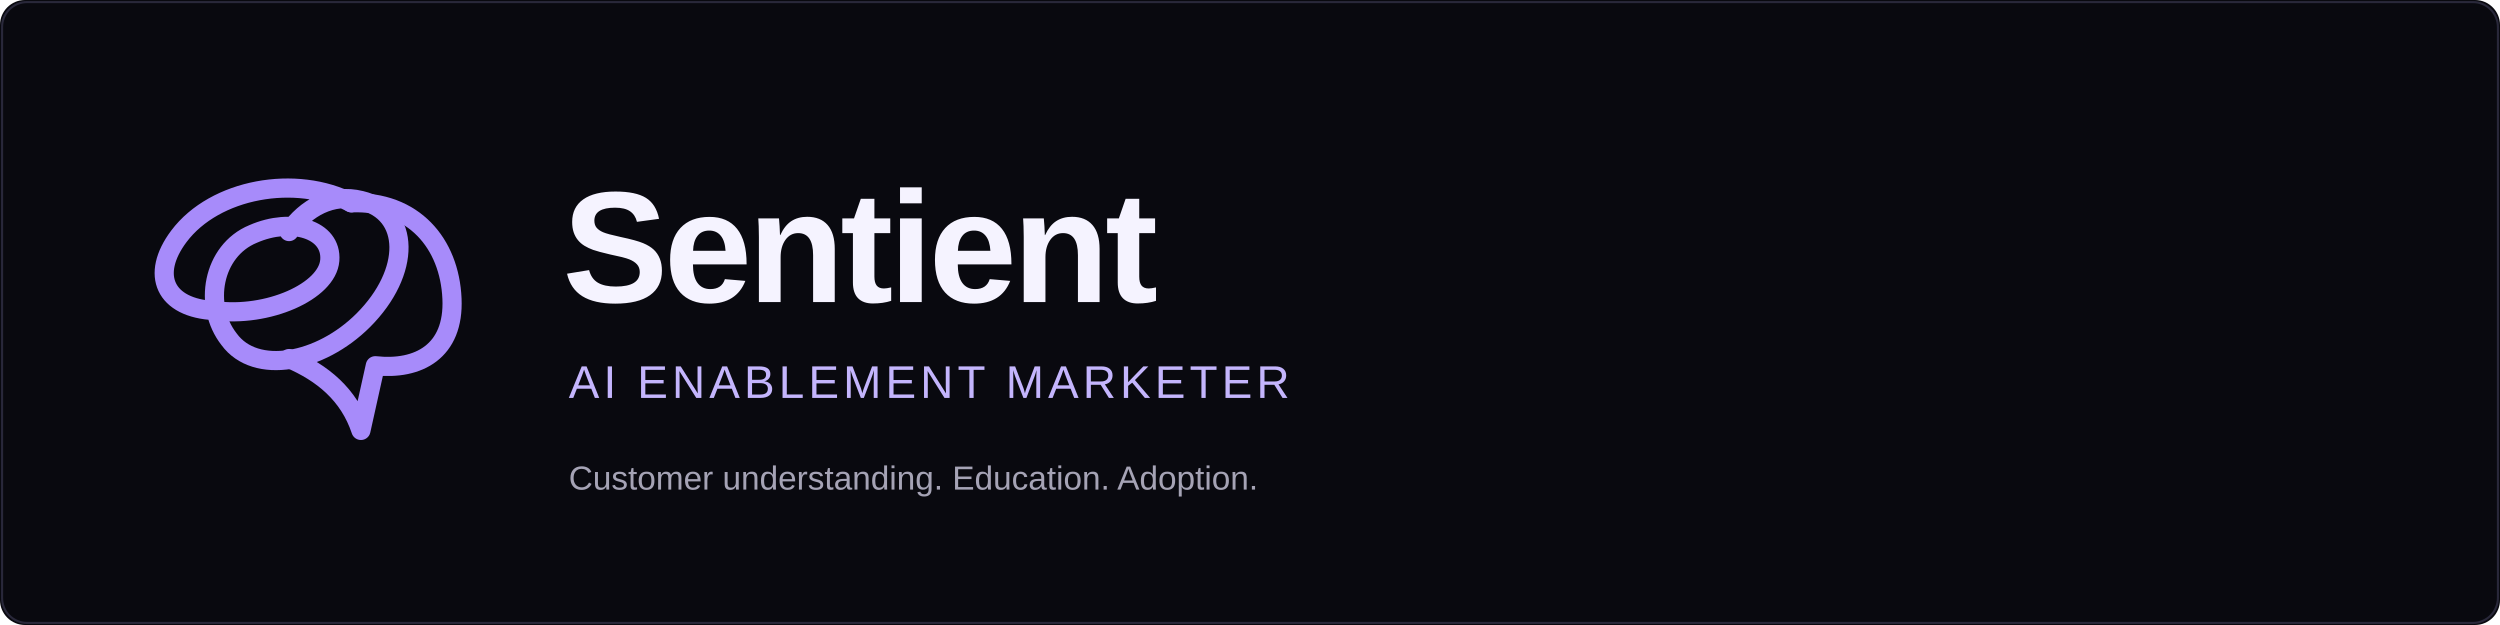
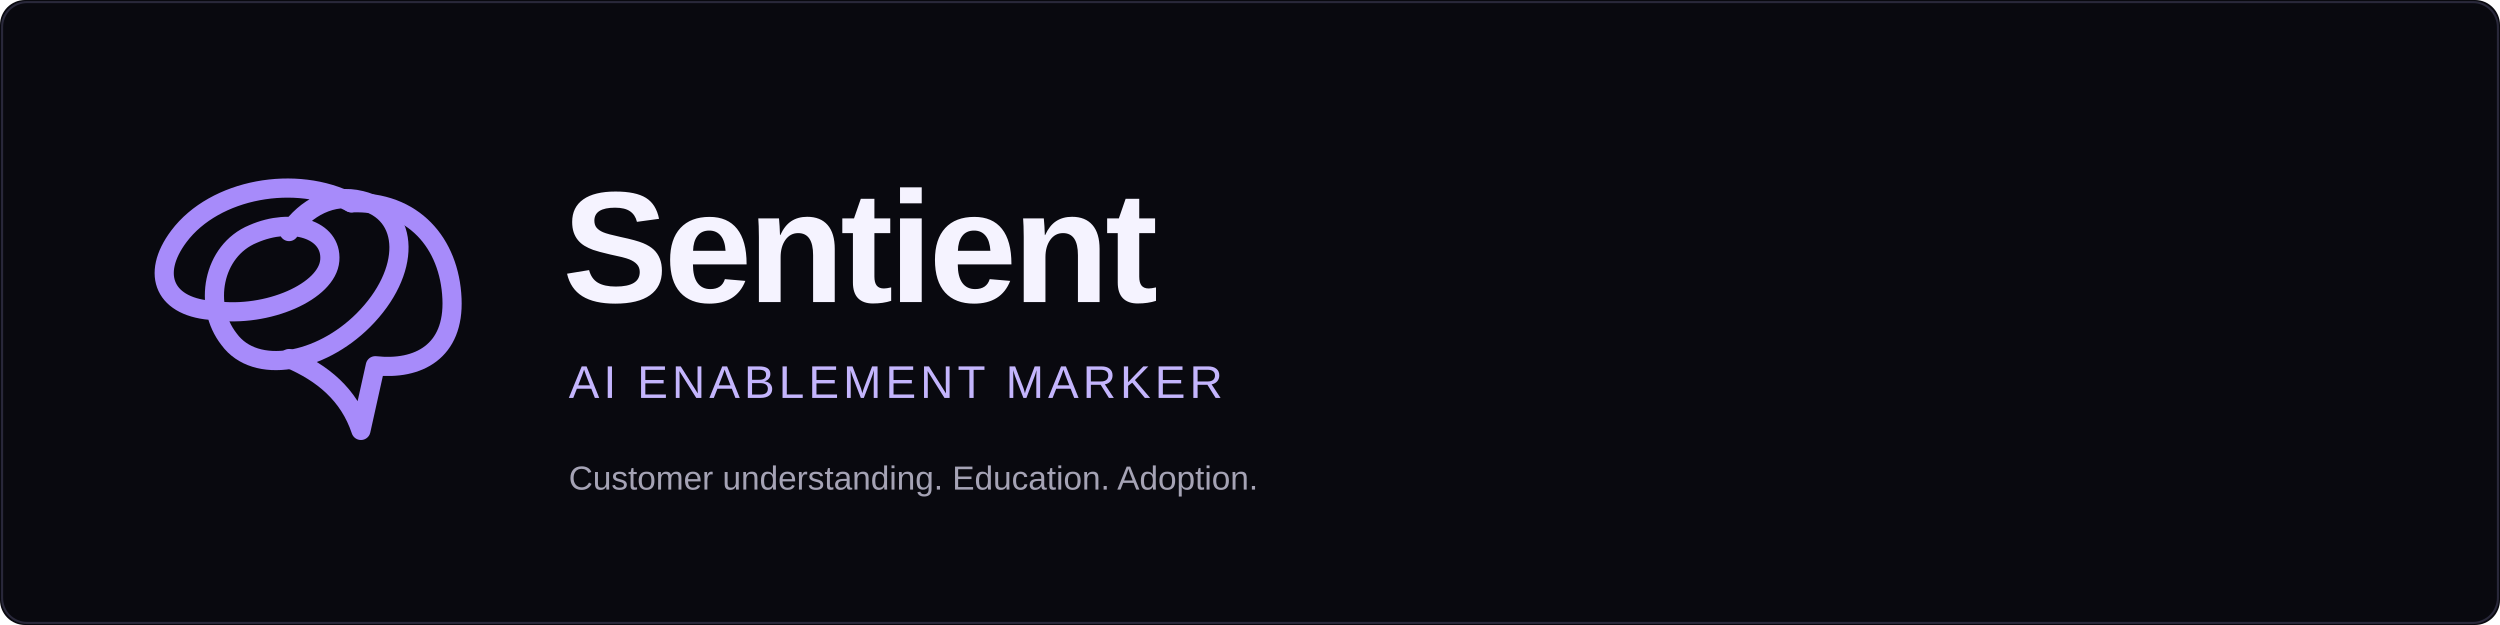
- <svg xmlns="http://www.w3.org/2000/svg" width="1200" height="300" viewBox="0 0 1200 300" role="img" aria-label="Sentient — AI Enablement Marketer">
+ <svg xmlns="http://www.w3.org/2000/svg" width="1200" height="300" viewBox="0 0 1200 300" role="img" aria-label="Sentient — AI Enablement Marker">
  <rect width="1200" height="300" rx="12" fill="#09090F" />
  <rect x="1" y="1" width="1198" height="298" rx="12" fill="none" stroke="#29283A" />
  <g transform="translate(64 64) scale(1.15)" color="#A78BFA">
    <g fill="none" stroke="currentColor" stroke-width="8" stroke-linecap="round" stroke-linejoin="round">
      <path d="M91 29C68 17 34 23 19 43C7 59 13 73 34 74C56 77 81 66 82 53C83 40 66 35 50 42C33 49 29 72 40 86C51 101 78 96 96 78C116 58 116 33 95 28C83 25 72 31 65 41" />
      <path d="M91 29C117 28 132 46 133 69C134 91 119 99 101 97L95 124C90 109 79 100 65 94" />
    </g>
  </g>
  <text x="270" y="145" fill="#F5F3FF" font-family="Arial,Helvetica,sans-serif" font-size="76" font-weight="600" letter-spacing="-2">Sentient</text>
-   <text x="273" y="191" fill="#C4B5FD" font-family="Arial,Helvetica,sans-serif" font-size="22" letter-spacing="2">AI ENABLEMENT MARKETER</text>
+   <text x="273" y="191" fill="#C4B5FD" font-family="Arial,Helvetica,sans-serif" font-size="22" letter-spacing="2">AI ENABLEMENT MARKER</text>
  <text x="273" y="235" fill="#A5A3B5" font-family="Arial,Helvetica,sans-serif" font-size="16">Customer understanding. Education. Adoption.</text>
</svg>
